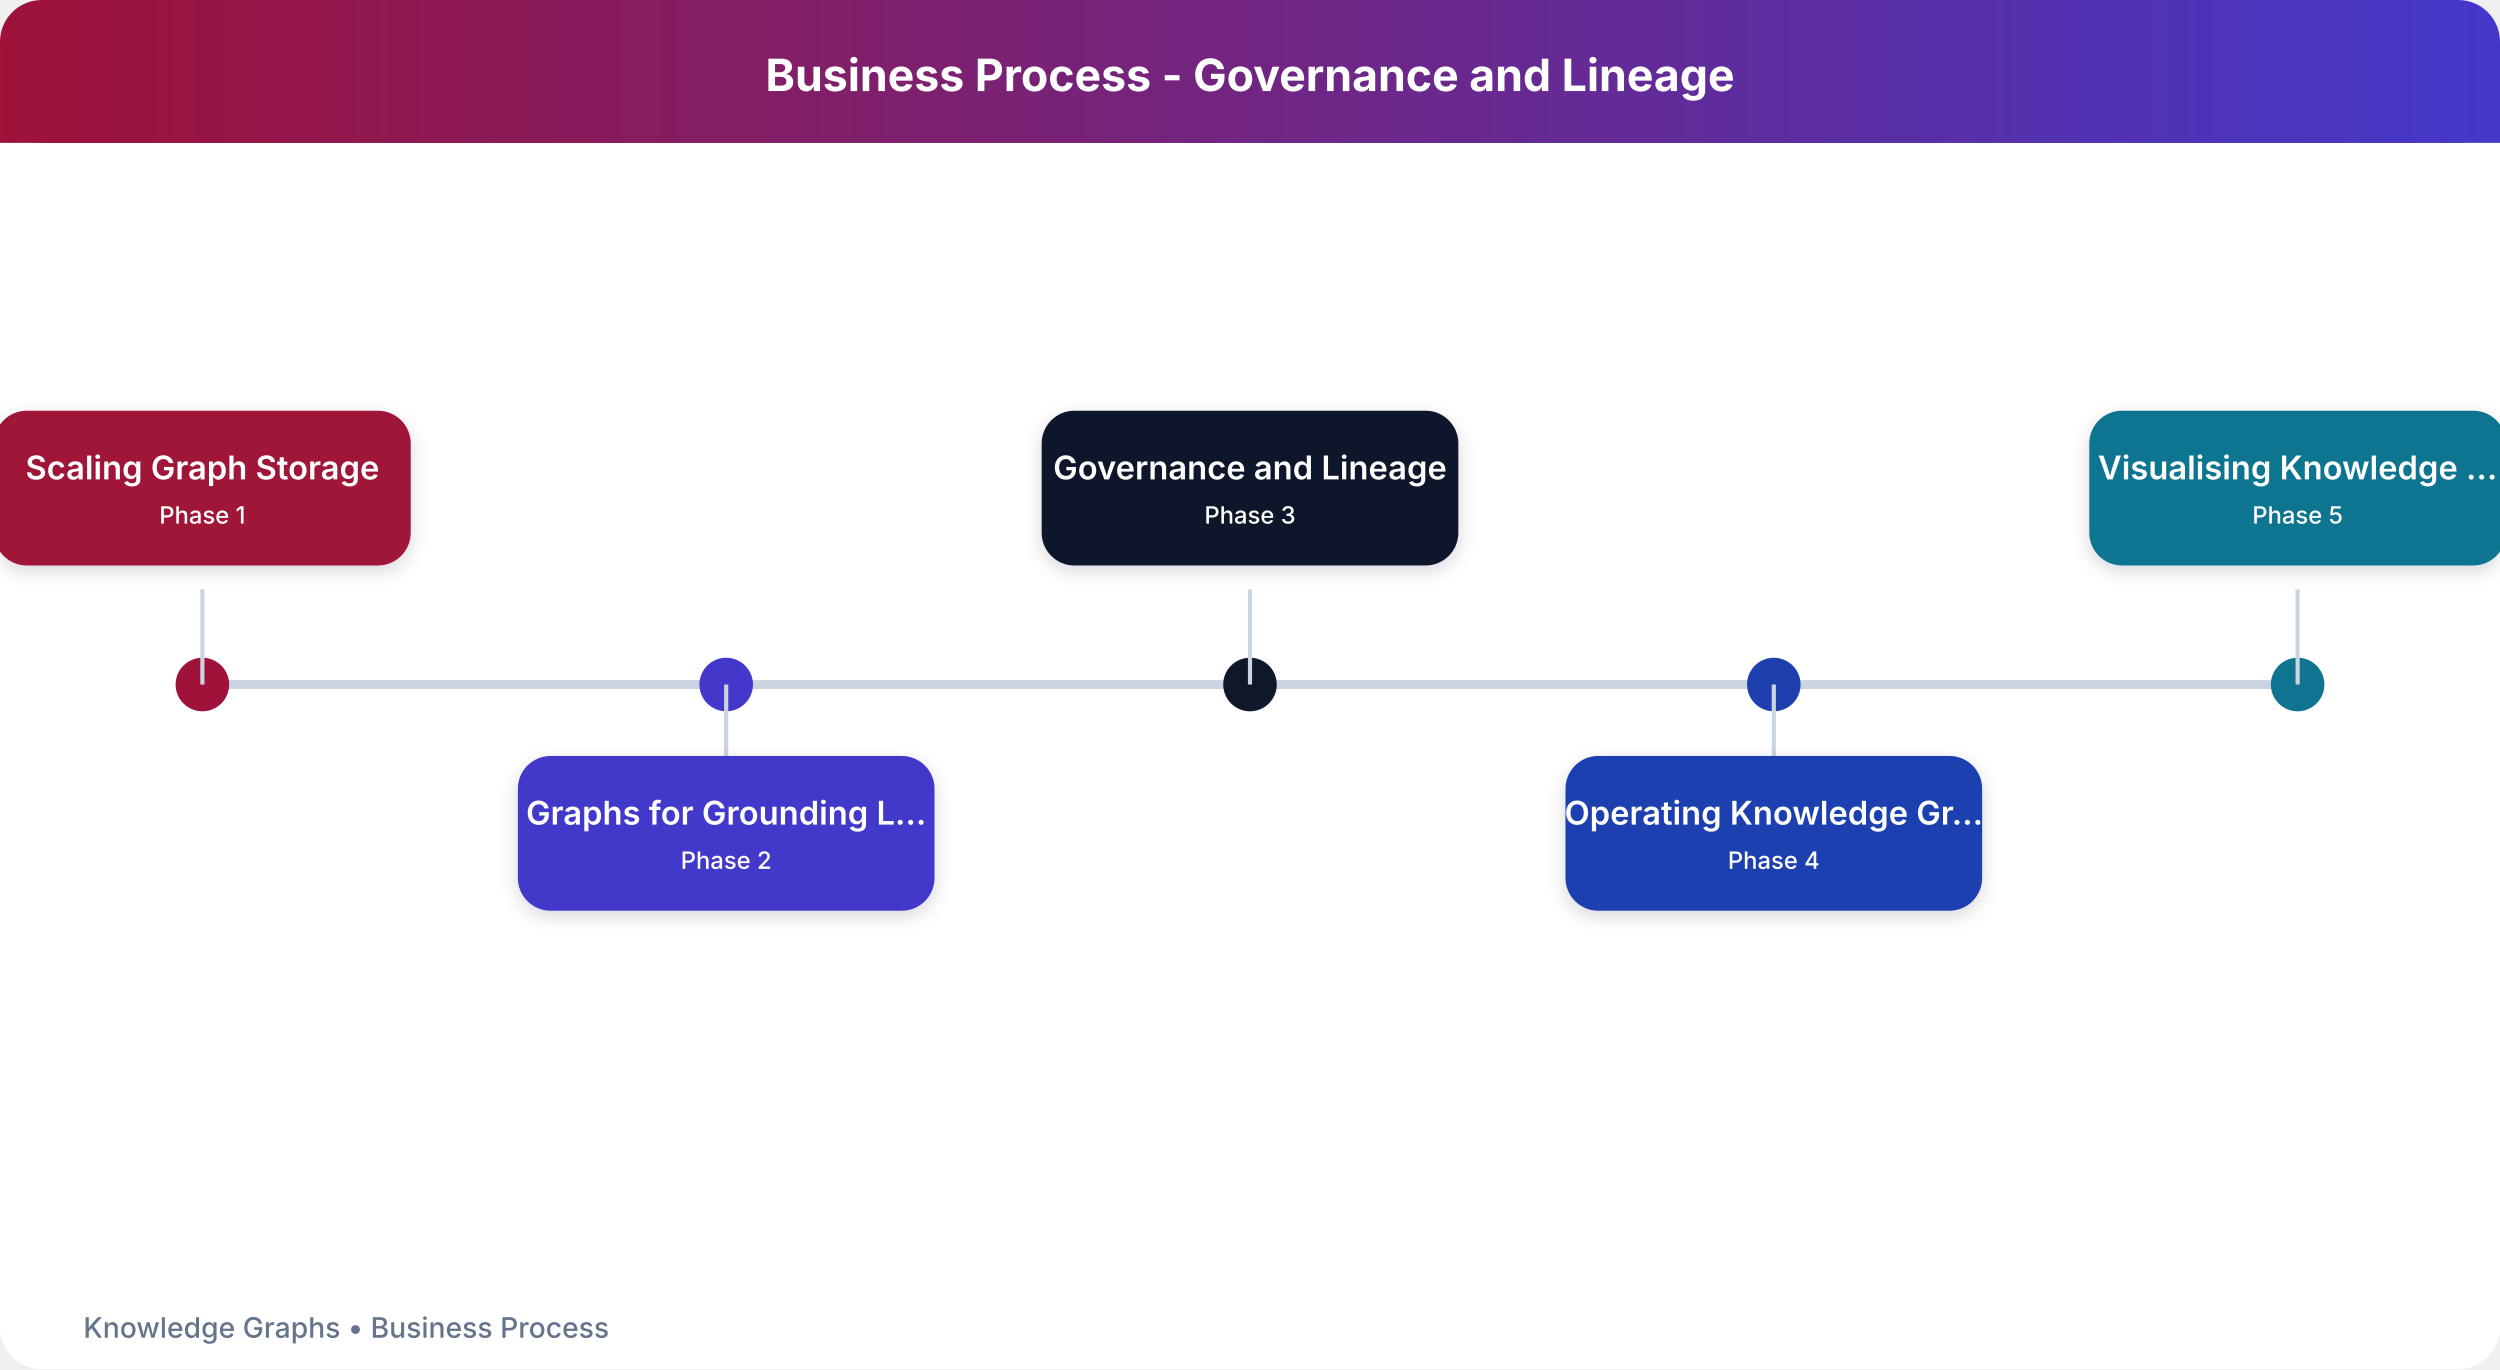
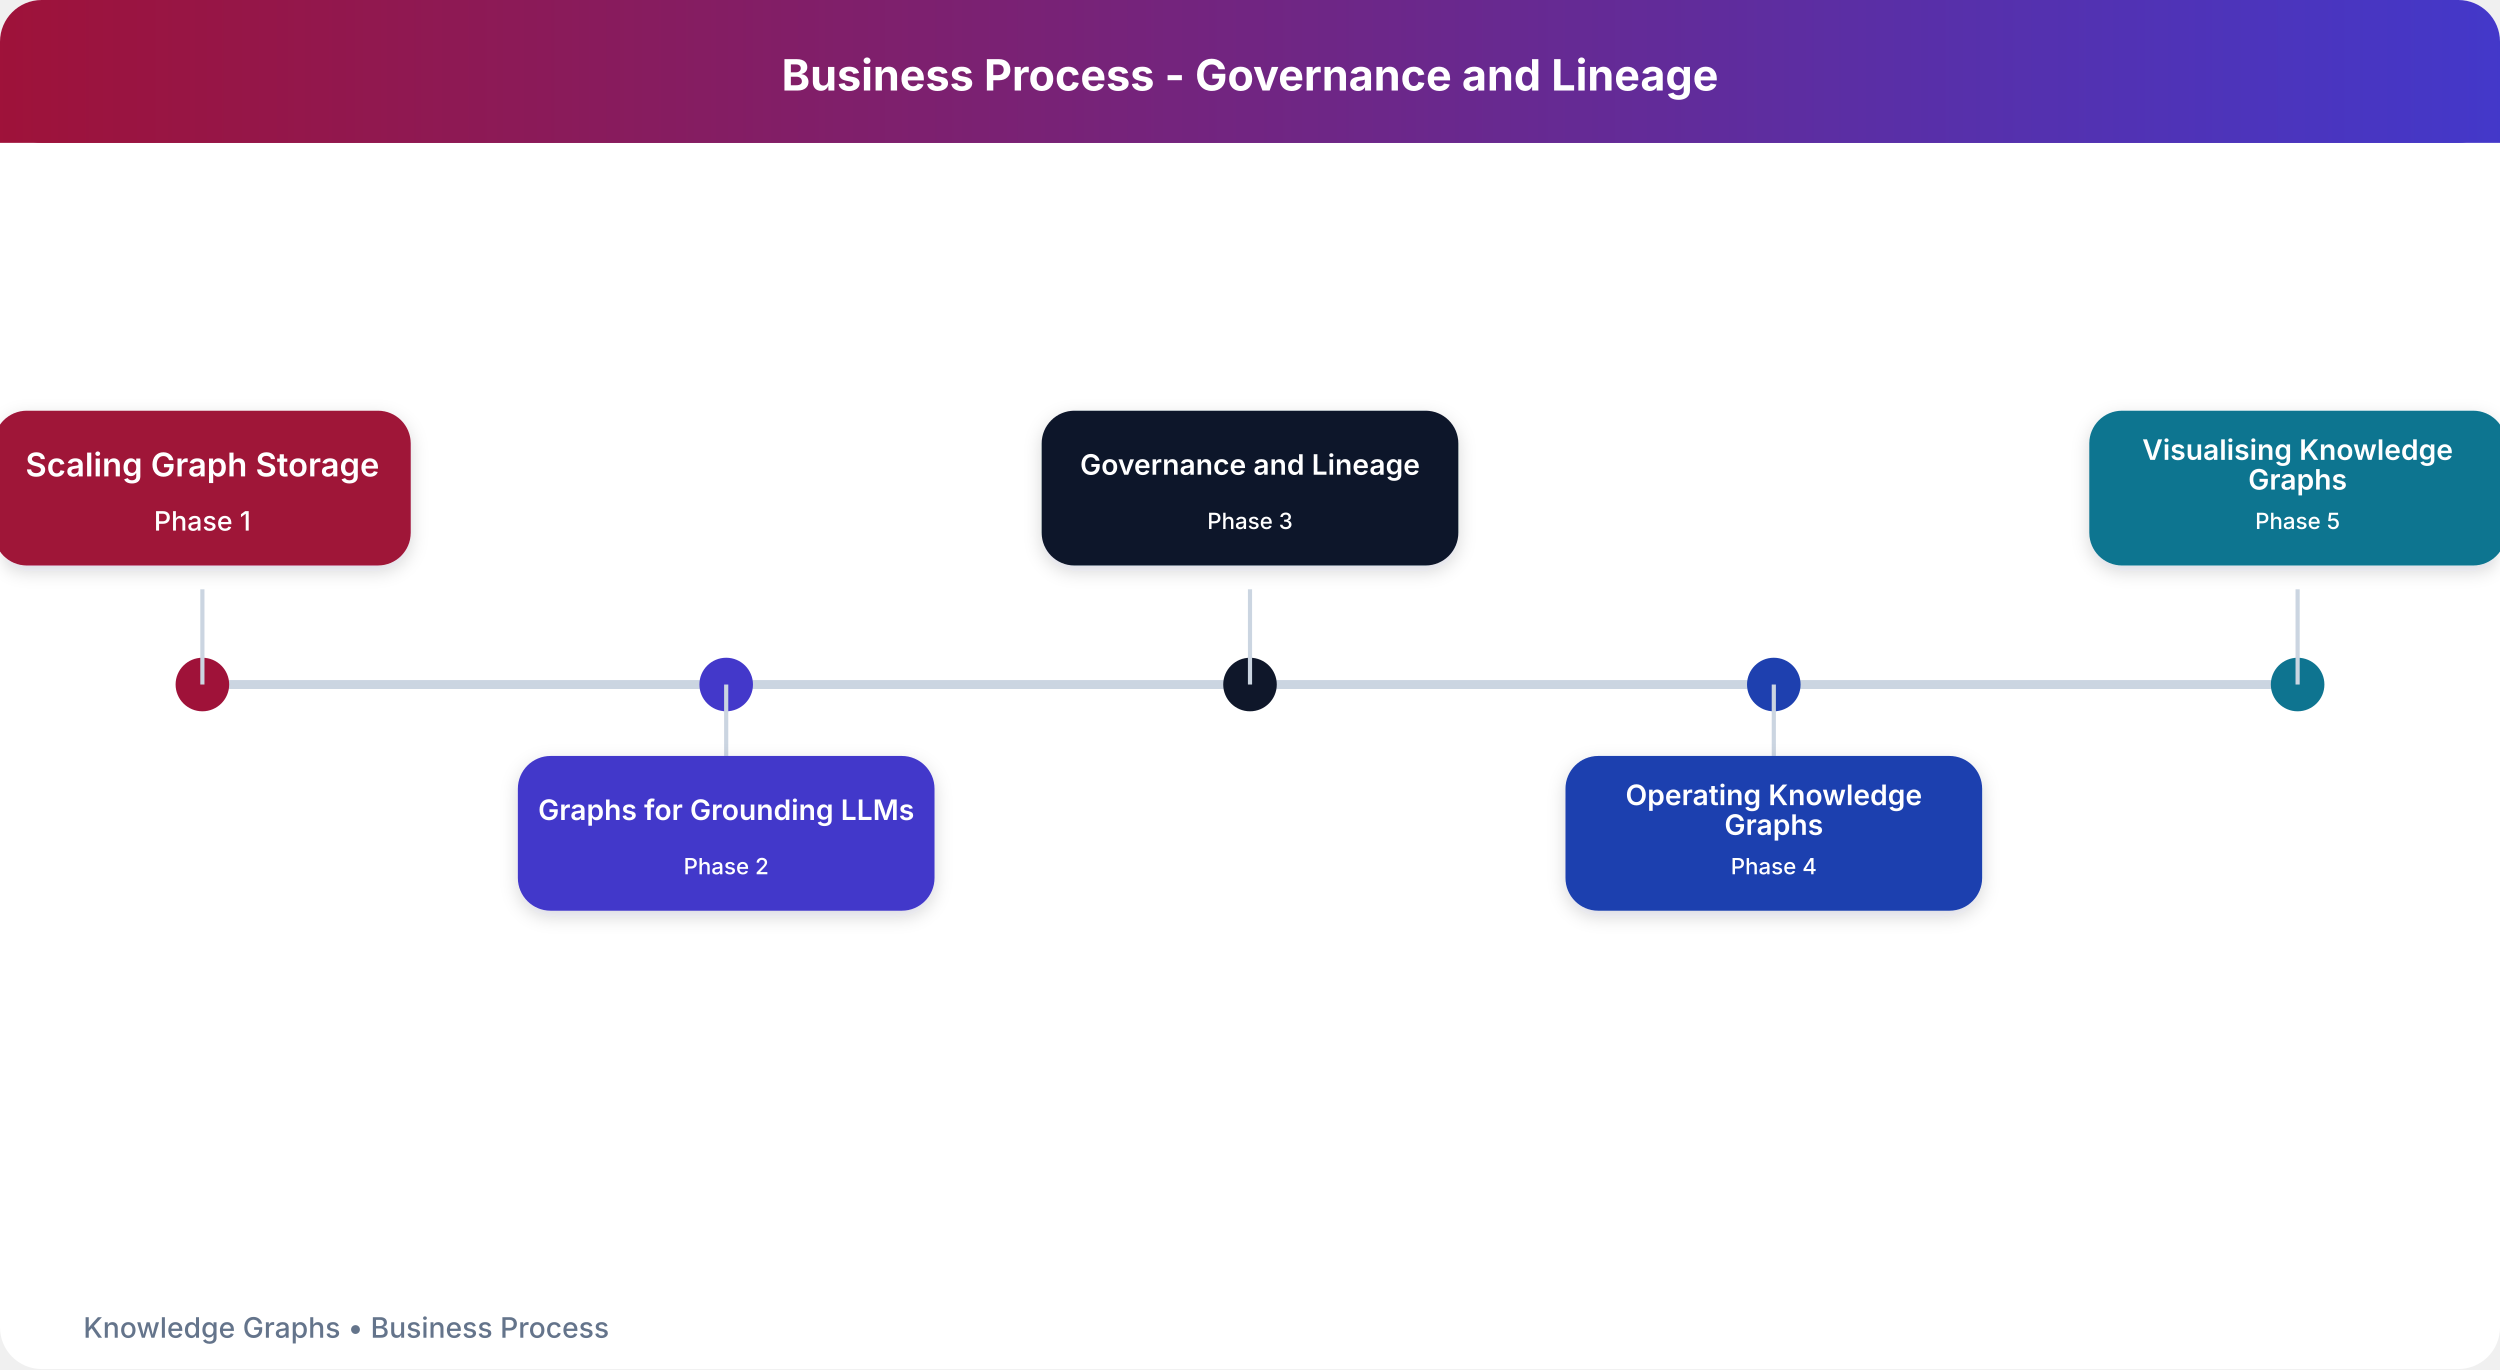
<svg xmlns="http://www.w3.org/2000/svg" width="840" height="460" data-tpl="timeline" data-pal="11-4" viewBox="0 0 840 460" font-family="Inter, Segoe UI, Arial, sans-serif">
  <defs>
    <marker id="ar" markerWidth="9" markerHeight="9" refX="7" refY="3" orient="auto">
      <path d="M0,0 L7,3 L0,6 z" fill="#94a3b8" />
    </marker>
    <marker id="arw" markerWidth="9" markerHeight="9" refX="7" refY="3" orient="auto">
      <path d="M0,0 L7,3 L0,6 z" fill="#ffffff" />
    </marker>
    <filter id="sh" x="-20%" y="-20%" width="140%" height="140%">
      <feDropShadow dx="0" dy="2" stdDeviation="3" flood-color="#0f172a" flood-opacity="0.16" />
    </filter>
  </defs>
  <defs>
    <linearGradient id="bn562486a" x1="0" y1="0" x2="1" y2="0">
      <stop offset="0" stop-color="#9f1239" />
      <stop offset="1" stop-color="#4338ca" />
    </linearGradient>
  </defs>
  <rect width="840" height="460" rx="14" fill="#ffffff" />
  <rect x="0" y="0" width="840" height="48" rx="14" fill="url(#bn562486a)" />
  <rect x="0" y="32" width="840" height="16" fill="url(#bn562486a)" />
-   <text x="420" y="25" text-anchor="middle" font-size="15" font-weight="700" fill="#ffffff" dominant-baseline="middle">Business Process - Governance and Lineage</text>
+   <text x="420" y="25" text-anchor="middle" font-size="14.5" font-weight="700" fill="#ffffff" dominant-baseline="middle">Business Process - Governance and Lineage</text>
  <line x1="68" y1="230.0" x2="772" y2="230.0" stroke="#cbd5e1" stroke-width="3" />
  <circle cx="68" cy="230.0" r="9" fill="#9f1239" />
  <line x1="68" y1="230.0" x2="68" y2="198" stroke="#cbd5e1" stroke-width="1.4" />
  <rect x="-2" y="138" width="140" height="52" rx="11" fill="#9f1239" filter="url(#sh)" />
-   <text x="68" y="157" text-anchor="middle" font-size="11" font-weight="600" fill="#ffffff" dominant-baseline="middle">Scaling Graph Storage</text>
-   <text x="68" y="173" text-anchor="middle" font-size="8" font-weight="500" fill="#ffffff" dominant-baseline="middle">Phase 1</text>
+   <text x="68" y="156" text-anchor="middle" font-size="11" font-weight="600" fill="#ffffff" dominant-baseline="middle">Scaling Graph Storage</text>
+   <text x="68" y="175" text-anchor="middle" font-size="9" font-weight="500" fill="#ffffff" dominant-baseline="middle">Phase 1</text>
  <circle cx="244" cy="230.0" r="9" fill="#4338ca" />
  <line x1="244" y1="230.0" x2="244" y2="254" stroke="#cbd5e1" stroke-width="1.4" />
  <rect x="174" y="254" width="140" height="52" rx="11" fill="#4338ca" filter="url(#sh)" />
-   <text x="244" y="273" text-anchor="middle" font-size="11" font-weight="600" fill="#ffffff" dominant-baseline="middle">Graphs for Grounding L…</text>
-   <text x="244" y="289" text-anchor="middle" font-size="8" font-weight="500" fill="#ffffff" dominant-baseline="middle">Phase 2</text>
+   <text x="244" y="272" text-anchor="middle" font-size="9.5" font-weight="600" fill="#ffffff" dominant-baseline="middle">Graphs for Grounding LLMs</text>
+   <text x="244" y="291" text-anchor="middle" font-size="7.5" font-weight="500" fill="#ffffff" dominant-baseline="middle">Phase 2</text>
  <circle cx="420" cy="230.0" r="9" fill="#0f172a" />
  <line x1="420" y1="230.0" x2="420" y2="198" stroke="#cbd5e1" stroke-width="1.4" />
  <rect x="350" y="138" width="140" height="52" rx="11" fill="#0f172a" filter="url(#sh)" />
-   <text x="420" y="157" text-anchor="middle" font-size="11" font-weight="600" fill="#ffffff" dominant-baseline="middle">Governance and Lineage</text>
-   <text x="420" y="173" text-anchor="middle" font-size="8" font-weight="500" fill="#ffffff" dominant-baseline="middle">Phase 3</text>
+   <text x="420" y="156" text-anchor="middle" font-size="9.5" font-weight="600" fill="#ffffff" dominant-baseline="middle">Governance and Lineage</text>
+   <text x="420" y="175" text-anchor="middle" font-size="7.5" font-weight="500" fill="#ffffff" dominant-baseline="middle">Phase 3</text>
  <circle cx="596" cy="230.0" r="9" fill="#1e40af" />
  <line x1="596" y1="230.0" x2="596" y2="254" stroke="#cbd5e1" stroke-width="1.4" />
  <rect x="526" y="254" width="140" height="52" rx="11" fill="#1e40af" filter="url(#sh)" />
-   <text x="596" y="273" text-anchor="middle" font-size="11" font-weight="600" fill="#ffffff" dominant-baseline="middle">Operating Knowledge Gr…</text>
-   <text x="596" y="289" text-anchor="middle" font-size="8" font-weight="500" fill="#ffffff" dominant-baseline="middle">Phase 4</text>
+   <text x="596" y="267" text-anchor="middle" font-size="9.5" font-weight="600" fill="#ffffff" dominant-baseline="middle">Operating Knowledge</text>
+   <text x="596" y="277" text-anchor="middle" font-size="9.5" font-weight="600" fill="#ffffff" dominant-baseline="middle">Graphs</text>
+   <text x="596" y="291" text-anchor="middle" font-size="7.5" font-weight="500" fill="#ffffff" dominant-baseline="middle">Phase 4</text>
  <circle cx="772" cy="230.0" r="9" fill="#0e7490" />
  <line x1="772" y1="230.0" x2="772" y2="198" stroke="#cbd5e1" stroke-width="1.4" />
  <rect x="702" y="138" width="140" height="52" rx="11" fill="#0e7490" filter="url(#sh)" />
-   <text x="772" y="157" text-anchor="middle" font-size="11" font-weight="600" fill="#ffffff" dominant-baseline="middle">Visualising Knowledge …</text>
-   <text x="772" y="173" text-anchor="middle" font-size="8" font-weight="500" fill="#ffffff" dominant-baseline="middle">Phase 5</text>
+   <text x="772" y="151" text-anchor="middle" font-size="9.5" font-weight="600" fill="#ffffff" dominant-baseline="middle">Visualising Knowledge</text>
+   <text x="772" y="161" text-anchor="middle" font-size="9.5" font-weight="600" fill="#ffffff" dominant-baseline="middle">Graphs</text>
+   <text x="772" y="175" text-anchor="middle" font-size="7.5" font-weight="500" fill="#ffffff" dominant-baseline="middle">Phase 5</text>
  <text x="28" y="446" text-anchor="start" font-size="9.5" font-weight="500" fill="#64748b" dominant-baseline="middle">Knowledge Graphs  •  Business Process</text>
</svg>
